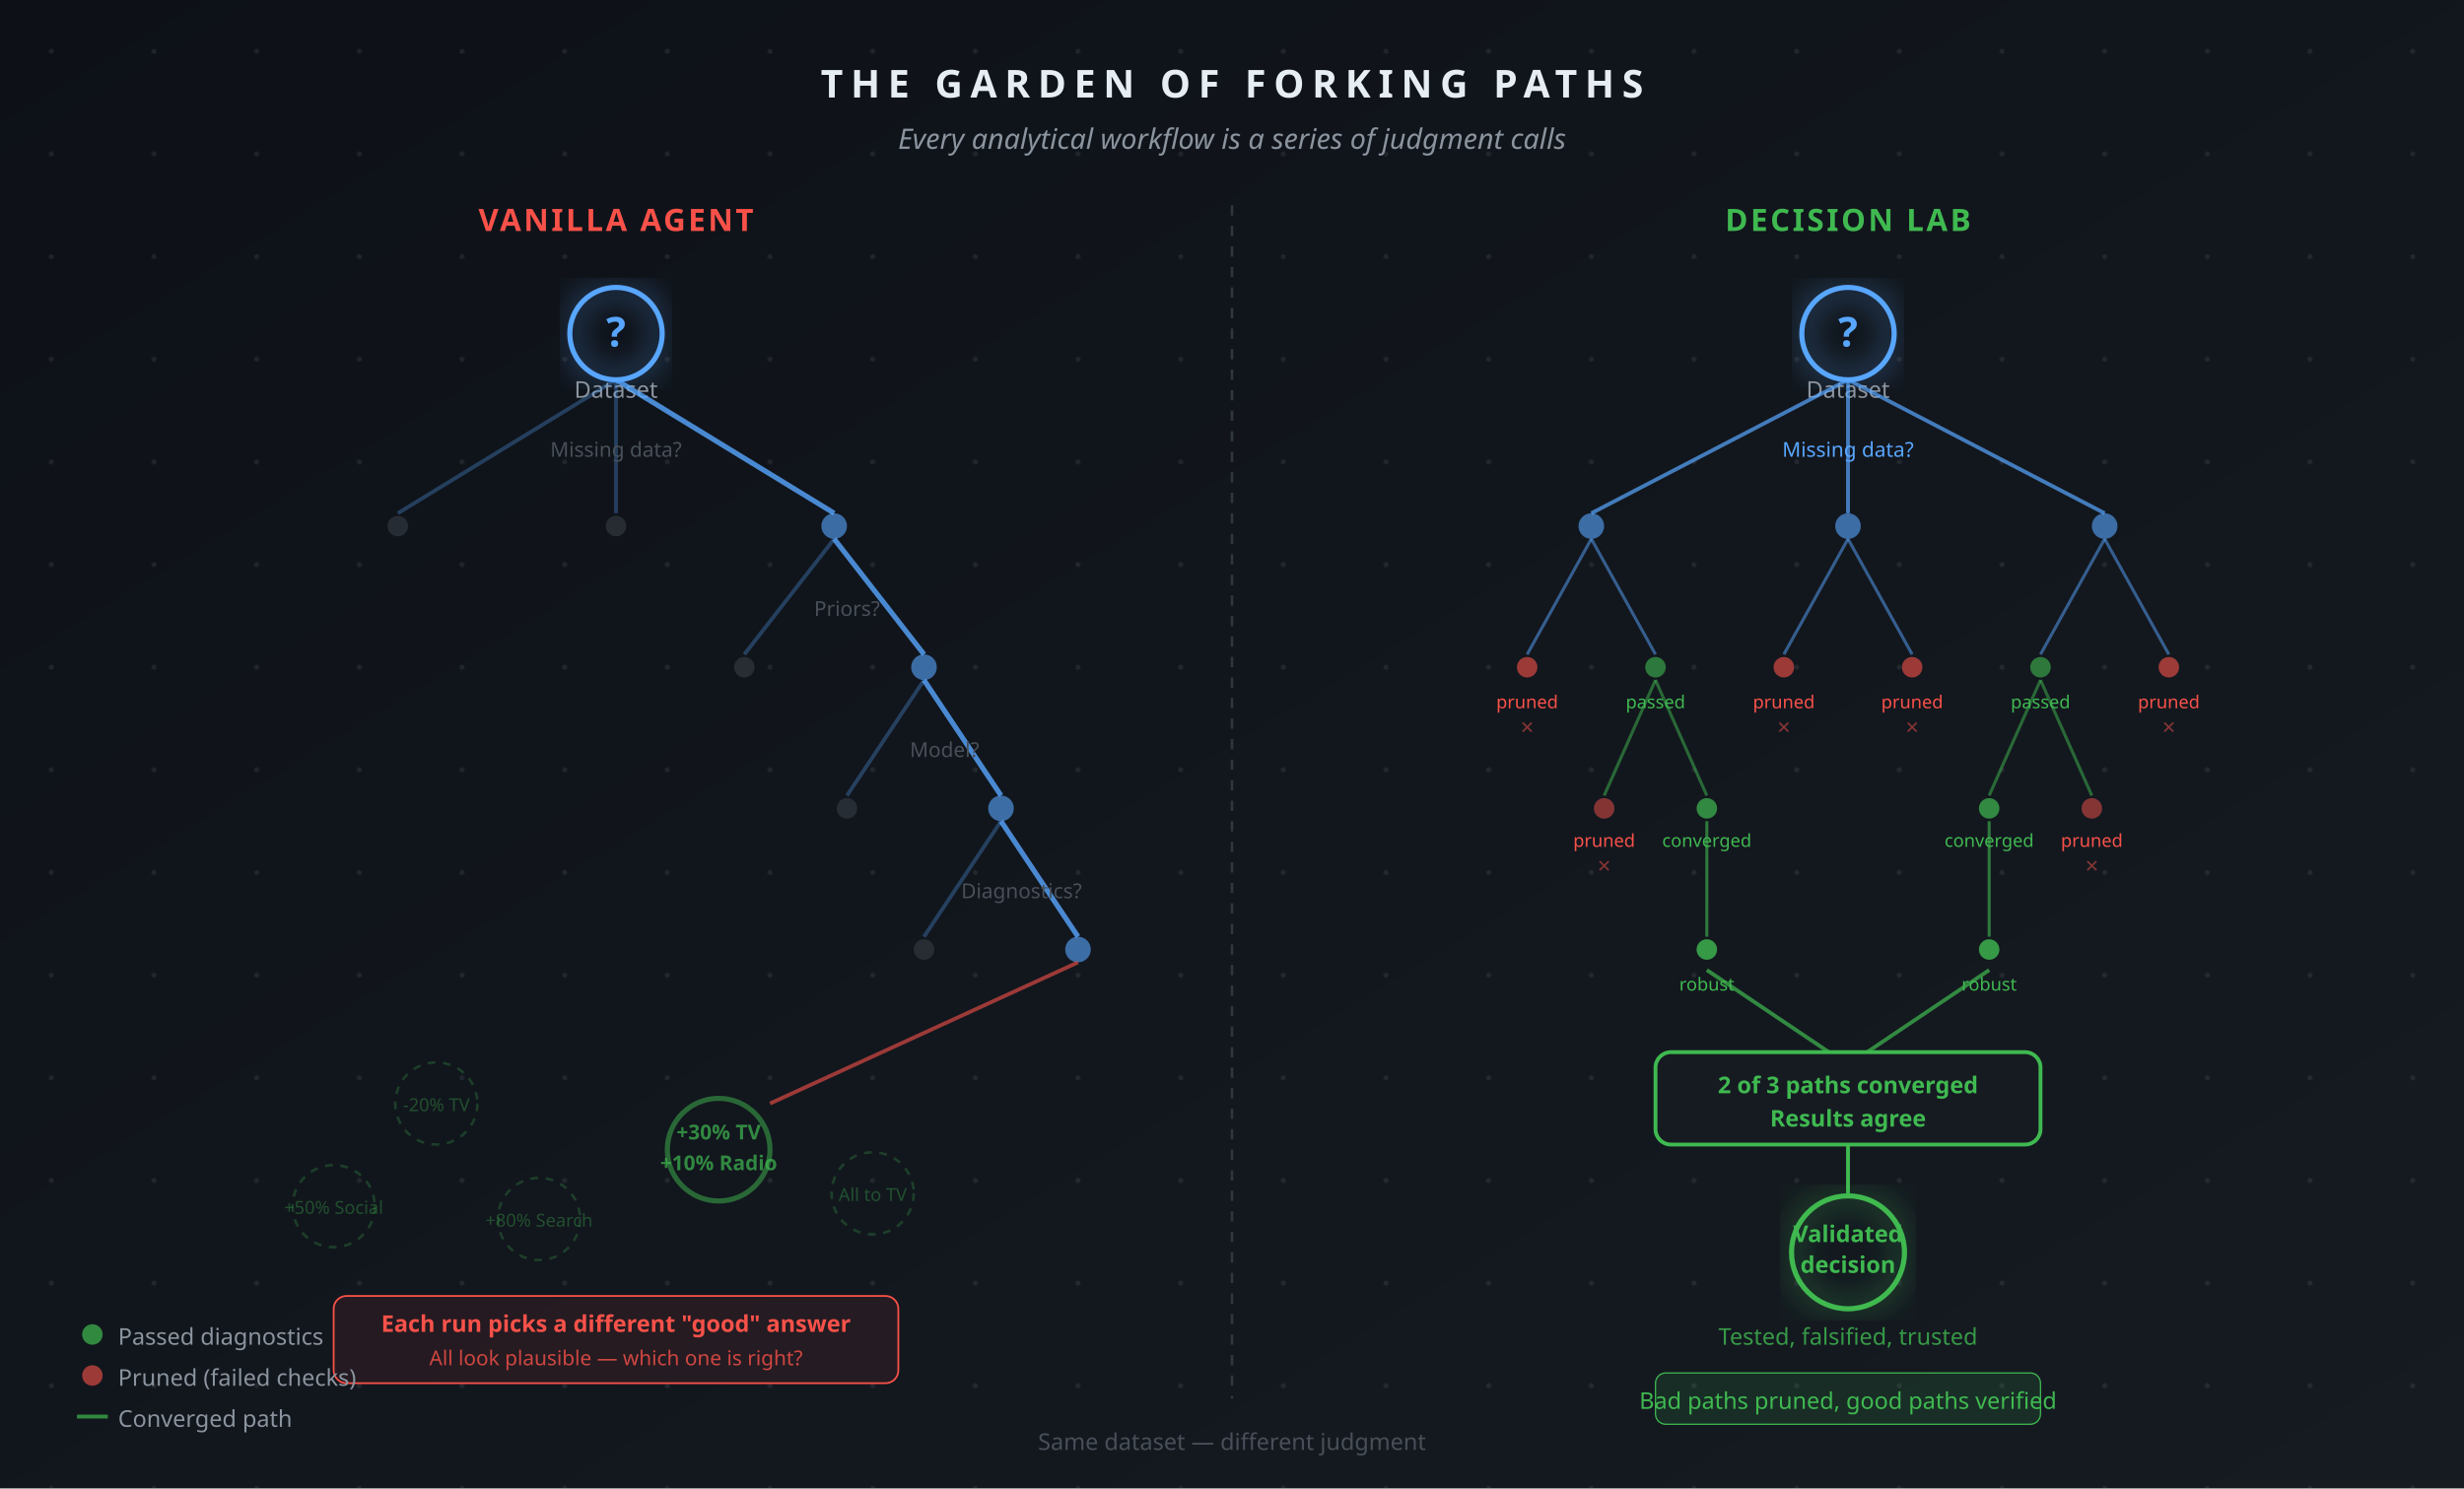
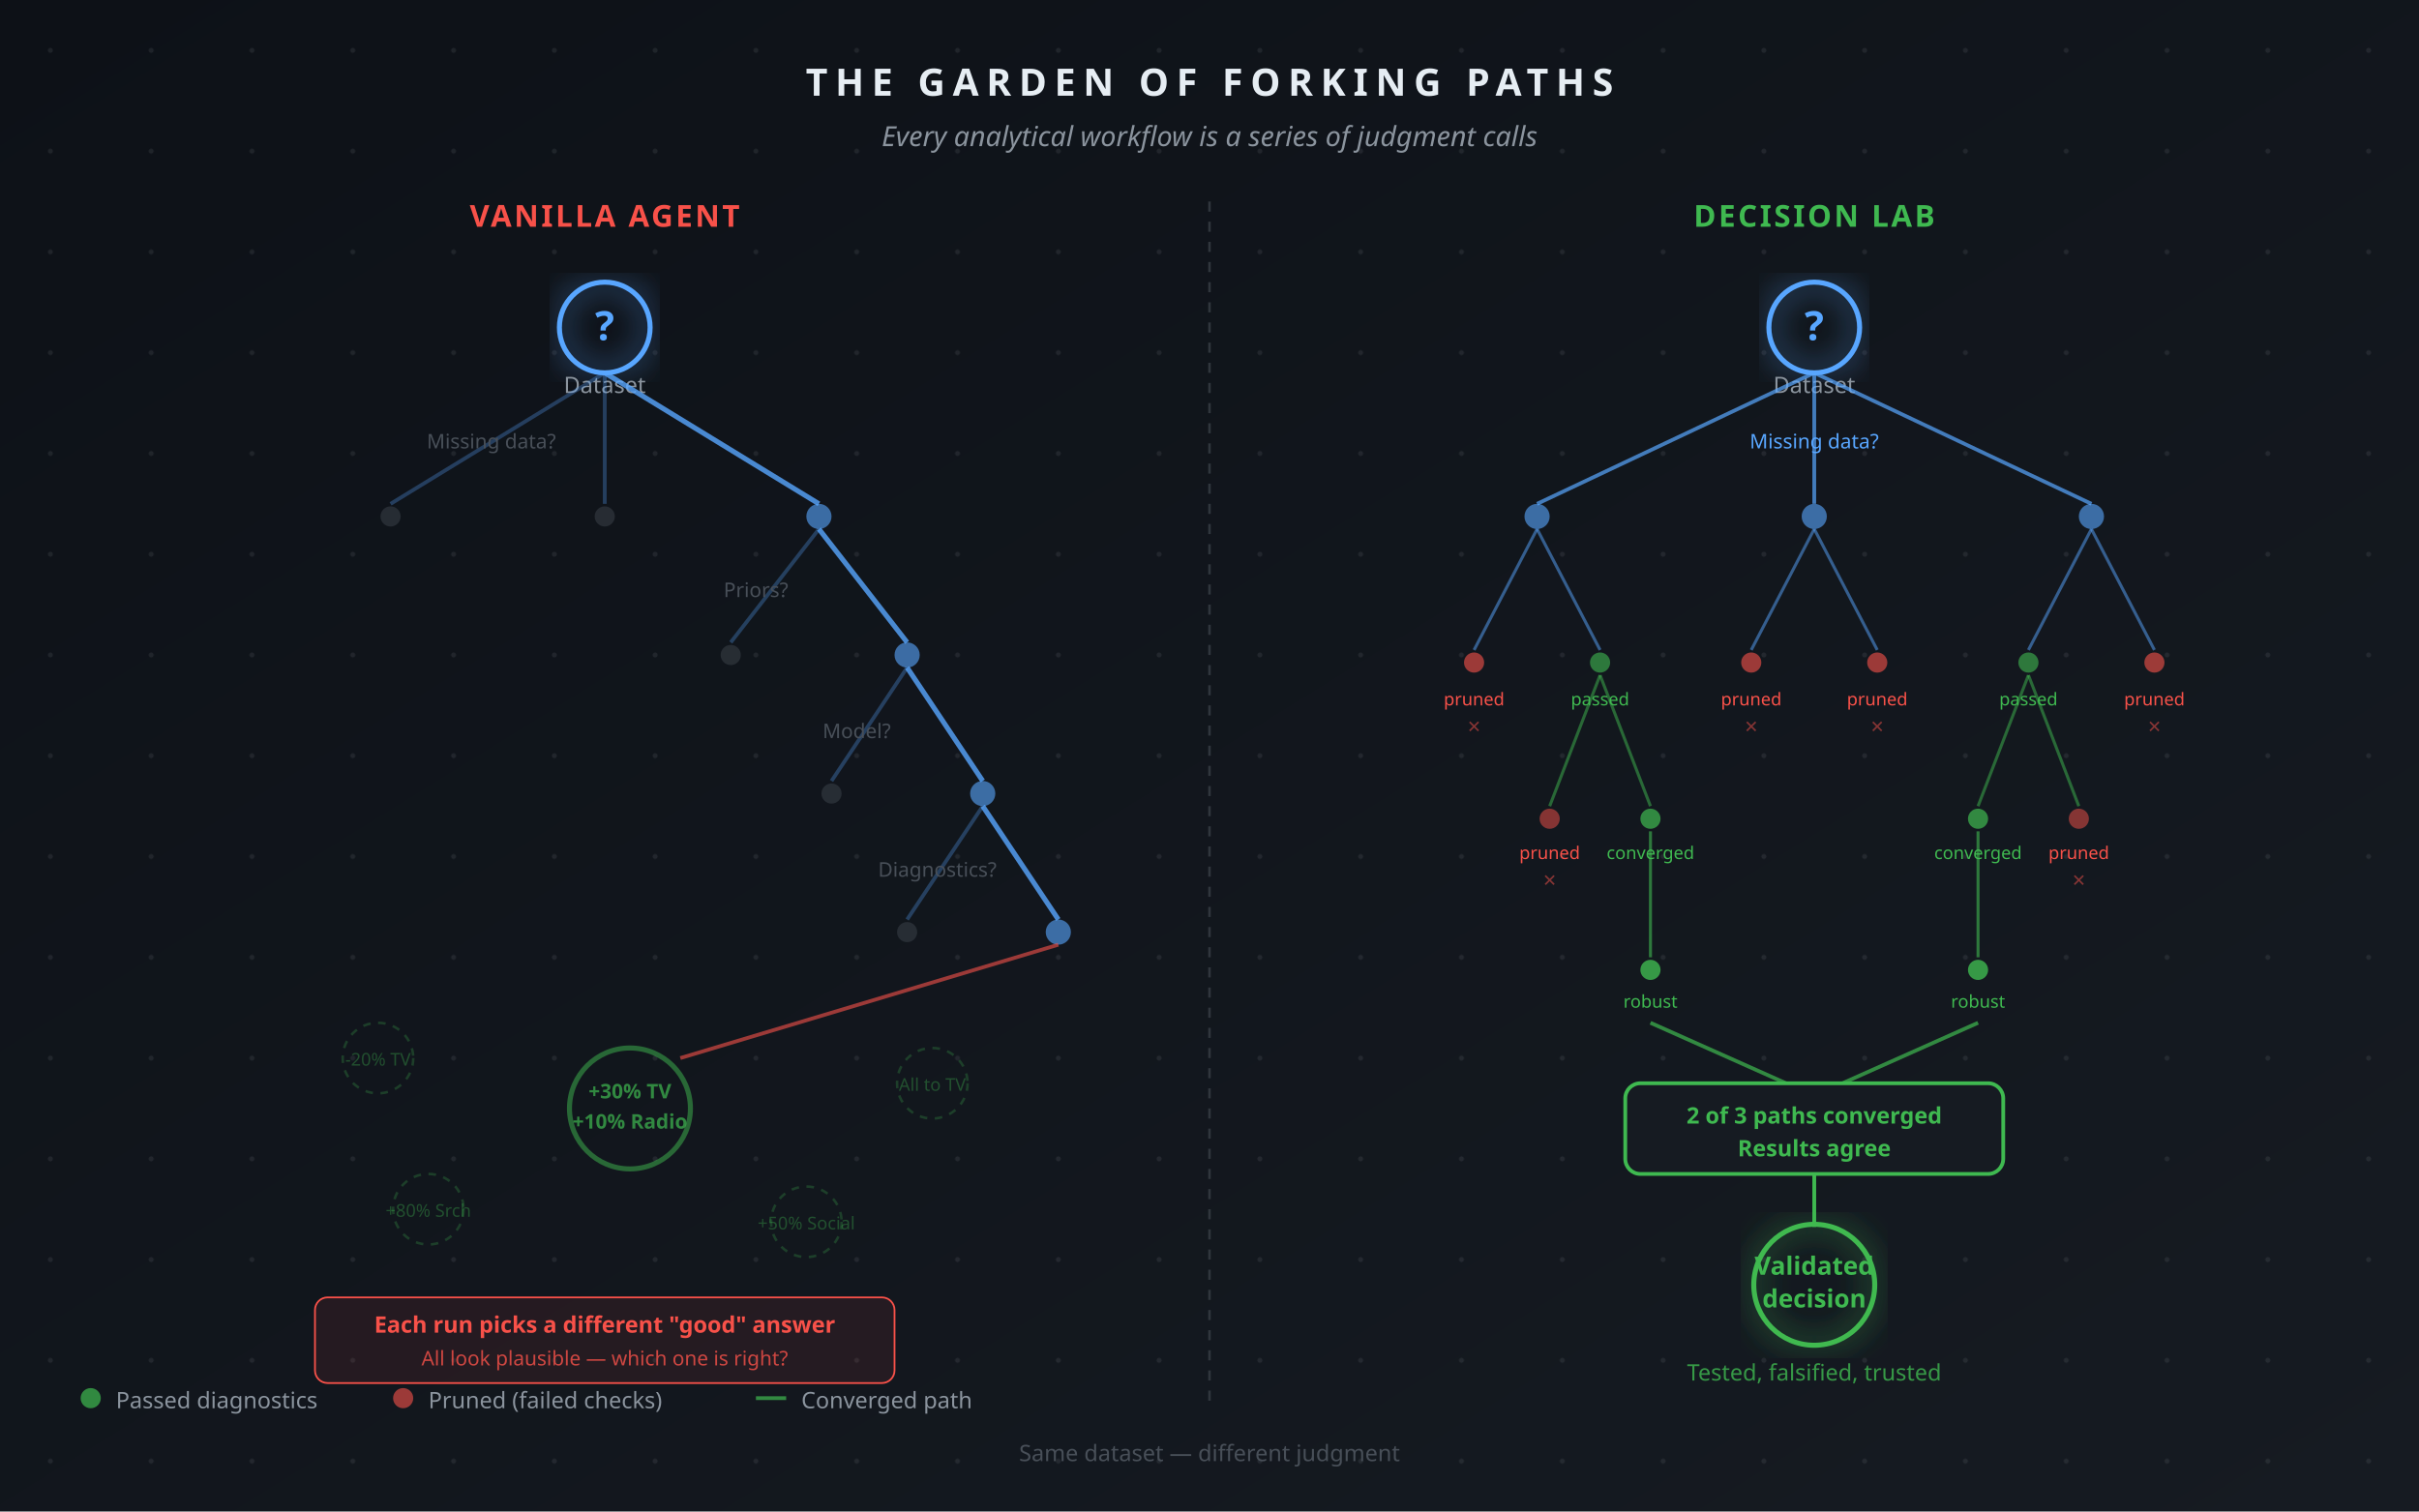
- <svg xmlns="http://www.w3.org/2000/svg" viewBox="0 0 960 580" font-family="'Segoe UI', system-ui, -apple-system, sans-serif">
+ <svg xmlns="http://www.w3.org/2000/svg" viewBox="0 0 960 600" font-family="'Segoe UI', system-ui, -apple-system, sans-serif">
  <defs>
    <linearGradient id="bg" x1="0" y1="0" x2="1" y2="1">
      <stop offset="0%" stop-color="#0d1117" />
      <stop offset="100%" stop-color="#161b22" />
    </linearGradient>
    <filter id="glowBlue">
      <feGaussianBlur stdDeviation="6" result="blur" />
      <feMerge>
        <feMergeNode in="blur" />
        <feMergeNode in="SourceGraphic" />
      </feMerge>
    </filter>
    <filter id="glowGreen">
      <feGaussianBlur stdDeviation="6" result="blur" />
      <feMerge>
        <feMergeNode in="blur" />
        <feMergeNode in="SourceGraphic" />
      </feMerge>
    </filter>
    <filter id="glowRed">
      <feGaussianBlur stdDeviation="5" result="blur" />
      <feMerge>
        <feMergeNode in="blur" />
        <feMergeNode in="SourceGraphic" />
      </feMerge>
    </filter>
  </defs>
-   <rect width="960" height="580" fill="url(#bg)" />
+   <rect width="960" height="600" fill="url(#bg)" />
  <g opacity="0.08">
    <pattern id="dots" x="0" y="0" width="40" height="40" patternUnits="userSpaceOnUse">
      <circle cx="20" cy="20" r="1" fill="#e6edf3" />
    </pattern>
-     <rect width="960" height="580" fill="url(#dots)" />
+     <rect width="960" height="600" fill="url(#dots)" />
  </g>
  <text x="480" y="38" text-anchor="middle" fill="#e6edf3" font-size="15" font-weight="600" letter-spacing="3">THE GARDEN OF FORKING PATHS</text>
  <text x="480" y="58" text-anchor="middle" fill="#8b949e" font-size="11" font-style="italic">Every analytical workflow is a series of judgment calls</text>
  <text x="240" y="90" text-anchor="middle" fill="#f85149" font-size="12" font-weight="600" letter-spacing="1">VANILLA AGENT</text>
  <circle cx="240" cy="130" r="18" fill="none" stroke="#58a6ff" stroke-width="2" filter="url(#glowBlue)" />
  <text x="240" y="135" text-anchor="middle" fill="#58a6ff" font-size="16" font-weight="700">?</text>
-   <text x="240" y="155" text-anchor="middle" fill="#8b949e" font-size="9">Dataset</text>
+   <text x="240" y="156" text-anchor="middle" fill="#8b949e" font-size="9">Dataset</text>
  <line x1="240" y1="148" x2="155" y2="200" stroke="#58a6ff" stroke-width="1.5" opacity="0.3" />
  <line x1="240" y1="148" x2="240" y2="200" stroke="#58a6ff" stroke-width="1.5" opacity="0.3" />
  <line x1="240" y1="148" x2="325" y2="200" stroke="#58a6ff" stroke-width="2" opacity="0.8" />
-   <text x="240" y="178" text-anchor="middle" fill="#484f58" font-size="8">Missing data?</text>
+   <text x="195" y="178" text-anchor="middle" fill="#484f58" font-size="8">Missing data?</text>
  <circle cx="155" cy="205" r="4" fill="#484f58" opacity="0.4" />
  <circle cx="240" cy="205" r="4" fill="#484f58" opacity="0.4" />
  <circle cx="325" cy="205" r="5" fill="#58a6ff" opacity="0.6" />
  <line x1="325" y1="210" x2="290" y2="255" stroke="#58a6ff" stroke-width="1.5" opacity="0.3" />
  <line x1="325" y1="210" x2="360" y2="255" stroke="#58a6ff" stroke-width="2" opacity="0.8" />
-   <text x="330" y="240" text-anchor="middle" fill="#484f58" font-size="8">Priors?</text>
+   <text x="300" y="237" text-anchor="middle" fill="#484f58" font-size="8">Priors?</text>
  <circle cx="290" cy="260" r="4" fill="#484f58" opacity="0.4" />
  <circle cx="360" cy="260" r="5" fill="#58a6ff" opacity="0.6" />
  <line x1="360" y1="265" x2="330" y2="310" stroke="#58a6ff" stroke-width="1.5" opacity="0.3" />
  <line x1="360" y1="265" x2="390" y2="310" stroke="#58a6ff" stroke-width="2" opacity="0.8" />
-   <text x="368" y="295" text-anchor="middle" fill="#484f58" font-size="8">Model?</text>
+   <text x="340" y="293" text-anchor="middle" fill="#484f58" font-size="8">Model?</text>
  <circle cx="330" cy="315" r="4" fill="#484f58" opacity="0.4" />
  <circle cx="390" cy="315" r="5" fill="#58a6ff" opacity="0.6" />
  <line x1="390" y1="320" x2="360" y2="365" stroke="#58a6ff" stroke-width="1.5" opacity="0.3" />
  <line x1="390" y1="320" x2="420" y2="365" stroke="#58a6ff" stroke-width="2" opacity="0.8" />
-   <text x="398" y="350" text-anchor="middle" fill="#484f58" font-size="8">Diagnostics?</text>
+   <text x="372" y="348" text-anchor="middle" fill="#484f58" font-size="8">Diagnostics?</text>
  <circle cx="360" cy="370" r="4" fill="#484f58" opacity="0.4" />
  <circle cx="420" cy="370" r="5" fill="#58a6ff" opacity="0.6" />
-   <line x1="420" y1="375" x2="300" y2="430" stroke="#f85149" stroke-width="1.5" opacity="0.6" />
-   <circle cx="280" cy="448" r="20" fill="none" stroke="#3fb950" stroke-width="2" opacity="0.5" />
-   <text x="280" y="444" text-anchor="middle" fill="#3fb950" font-size="8" font-weight="600" opacity="0.7">+30% TV</text>
-   <text x="280" y="456" text-anchor="middle" fill="#3fb950" font-size="8" font-weight="600" opacity="0.7">+10% Radio</text>
-   <circle cx="170" cy="430" r="16" fill="none" stroke="#3fb950" stroke-width="1" opacity="0.25" stroke-dasharray="3,3" />
-   <text x="170" y="433" text-anchor="middle" fill="#3fb950" font-size="7" opacity="0.35">-20% TV</text>
-   <circle cx="210" cy="475" r="16" fill="none" stroke="#3fb950" stroke-width="1" opacity="0.25" stroke-dasharray="3,3" />
-   <text x="210" y="478" text-anchor="middle" fill="#3fb950" font-size="7" opacity="0.35">+80% Search</text>
-   <circle cx="340" cy="465" r="16" fill="none" stroke="#3fb950" stroke-width="1" opacity="0.25" stroke-dasharray="3,3" />
-   <text x="340" y="468" text-anchor="middle" fill="#3fb950" font-size="7" opacity="0.35">All to TV</text>
-   <circle cx="130" cy="470" r="16" fill="none" stroke="#3fb950" stroke-width="1" opacity="0.25" stroke-dasharray="3,3" />
-   <text x="130" y="473" text-anchor="middle" fill="#3fb950" font-size="7" opacity="0.35">+50% Social</text>
-   <rect x="130" y="505" width="220" height="34" rx="5" fill="#f8514915" stroke="#f85149" stroke-width="0.7" />
-   <text x="240" y="519" text-anchor="middle" fill="#f85149" font-size="9" font-weight="600">Each run picks a different "good" answer</text>
-   <text x="240" y="532" text-anchor="middle" fill="#f85149" font-size="8" opacity="0.8">All look plausible — which one is right?</text>
-   <line x1="480" y1="80" x2="480" y2="545" stroke="#30363d" stroke-width="1" stroke-dasharray="4,4" />
-   <text x="480" y="565" text-anchor="middle" fill="#484f58" font-size="9">Same dataset — different judgment</text>
+   <line x1="420" y1="375" x2="270" y2="420" stroke="#f85149" stroke-width="1.5" opacity="0.6" />
+   <circle cx="250" cy="440" r="24" fill="none" stroke="#3fb950" stroke-width="2" opacity="0.5" />
+   <text x="250" y="436" text-anchor="middle" fill="#3fb950" font-size="8" font-weight="600" opacity="0.7">+30% TV</text>
+   <text x="250" y="448" text-anchor="middle" fill="#3fb950" font-size="8" font-weight="600" opacity="0.7">+10% Radio</text>
+   <circle cx="150" cy="420" r="14" fill="none" stroke="#3fb950" stroke-width="1" opacity="0.25" stroke-dasharray="3,3" />
+   <text x="150" y="423" text-anchor="middle" fill="#3fb950" font-size="7" opacity="0.35">-20% TV</text>
+   <circle cx="370" cy="430" r="14" fill="none" stroke="#3fb950" stroke-width="1" opacity="0.25" stroke-dasharray="3,3" />
+   <text x="370" y="433" text-anchor="middle" fill="#3fb950" font-size="7" opacity="0.35">All to TV</text>
+   <circle cx="170" cy="480" r="14" fill="none" stroke="#3fb950" stroke-width="1" opacity="0.25" stroke-dasharray="3,3" />
+   <text x="170" y="483" text-anchor="middle" fill="#3fb950" font-size="7" opacity="0.35">+80% Srch</text>
+   <circle cx="320" cy="485" r="14" fill="none" stroke="#3fb950" stroke-width="1" opacity="0.25" stroke-dasharray="3,3" />
+   <text x="320" y="488" text-anchor="middle" fill="#3fb950" font-size="7" opacity="0.35">+50% Social</text>
+   <rect x="125" y="515" width="230" height="34" rx="5" fill="#f8514915" stroke="#f85149" stroke-width="0.7" />
+   <text x="240" y="529" text-anchor="middle" fill="#f85149" font-size="9" font-weight="600">Each run picks a different "good" answer</text>
+   <text x="240" y="542" text-anchor="middle" fill="#f85149" font-size="8" opacity="0.8">All look plausible — which one is right?</text>
+   <line x1="480" y1="80" x2="480" y2="560" stroke="#30363d" stroke-width="1" stroke-dasharray="4,4" />
+   <text x="480" y="580" text-anchor="middle" fill="#484f58" font-size="9">Same dataset — different judgment</text>
  <text x="720" y="90" text-anchor="middle" fill="#3fb950" font-size="12" font-weight="600" letter-spacing="1">DECISION LAB</text>
  <circle cx="720" cy="130" r="18" fill="none" stroke="#58a6ff" stroke-width="2" filter="url(#glowBlue)" />
  <text x="720" y="135" text-anchor="middle" fill="#58a6ff" font-size="16" font-weight="700">?</text>
-   <text x="720" y="155" text-anchor="middle" fill="#8b949e" font-size="9">Dataset</text>
-   <line x1="720" y1="148" x2="620" y2="200" stroke="#58a6ff" stroke-width="1.5" opacity="0.7" />
+   <text x="720" y="156" text-anchor="middle" fill="#8b949e" font-size="9">Dataset</text>
+   <line x1="720" y1="148" x2="610" y2="200" stroke="#58a6ff" stroke-width="1.5" opacity="0.7" />
  <line x1="720" y1="148" x2="720" y2="200" stroke="#58a6ff" stroke-width="1.5" opacity="0.7" />
-   <line x1="720" y1="148" x2="820" y2="200" stroke="#58a6ff" stroke-width="1.5" opacity="0.7" />
+   <line x1="720" y1="148" x2="830" y2="200" stroke="#58a6ff" stroke-width="1.5" opacity="0.7" />
  <text x="720" y="178" text-anchor="middle" fill="#58a6ff" font-size="8">Missing data?</text>
-   <circle cx="620" cy="205" r="5" fill="#58a6ff" opacity="0.6" />
+   <circle cx="610" cy="205" r="5" fill="#58a6ff" opacity="0.6" />
  <circle cx="720" cy="205" r="5" fill="#58a6ff" opacity="0.6" />
-   <circle cx="820" cy="205" r="5" fill="#58a6ff" opacity="0.6" />
-   <line x1="620" y1="210" x2="595" y2="255" stroke="#58a6ff" stroke-width="1.2" opacity="0.5" />
-   <line x1="620" y1="210" x2="645" y2="255" stroke="#58a6ff" stroke-width="1.2" opacity="0.5" />
-   <circle cx="595" cy="260" r="4" fill="#f85149" opacity="0.6" />
-   <circle cx="645" cy="260" r="4" fill="#3fb950" opacity="0.6" />
-   <text x="595" y="276" text-anchor="middle" fill="#f85149" font-size="7">pruned</text>
-   <text x="645" y="276" text-anchor="middle" fill="#3fb950" font-size="7">passed</text>
-   <line x1="720" y1="210" x2="695" y2="255" stroke="#58a6ff" stroke-width="1.2" opacity="0.5" />
-   <line x1="720" y1="210" x2="745" y2="255" stroke="#58a6ff" stroke-width="1.2" opacity="0.5" />
-   <circle cx="695" cy="260" r="4" fill="#f85149" opacity="0.6" />
-   <circle cx="745" cy="260" r="4" fill="#f85149" opacity="0.6" />
-   <text x="695" y="276" text-anchor="middle" fill="#f85149" font-size="7">pruned</text>
-   <text x="745" y="276" text-anchor="middle" fill="#f85149" font-size="7">pruned</text>
-   <line x1="820" y1="210" x2="795" y2="255" stroke="#58a6ff" stroke-width="1.2" opacity="0.5" />
-   <line x1="820" y1="210" x2="845" y2="255" stroke="#58a6ff" stroke-width="1.2" opacity="0.5" />
-   <circle cx="795" cy="260" r="4" fill="#3fb950" opacity="0.6" />
-   <circle cx="845" cy="260" r="4" fill="#f85149" opacity="0.6" />
-   <text x="795" y="276" text-anchor="middle" fill="#3fb950" font-size="7">passed</text>
-   <text x="845" y="276" text-anchor="middle" fill="#f85149" font-size="7">pruned</text>
-   <g opacity="0.5">
-     <text x="595" y="286" text-anchor="middle" fill="#f85149" font-size="8">✗</text>
-     <text x="695" y="286" text-anchor="middle" fill="#f85149" font-size="8">✗</text>
-     <text x="745" y="286" text-anchor="middle" fill="#f85149" font-size="8">✗</text>
-     <text x="845" y="286" text-anchor="middle" fill="#f85149" font-size="8">✗</text>
-   </g>
-   <line x1="645" y1="265" x2="625" y2="310" stroke="#3fb950" stroke-width="1.2" opacity="0.5" />
-   <line x1="645" y1="265" x2="665" y2="310" stroke="#3fb950" stroke-width="1.2" opacity="0.5" />
-   <circle cx="625" cy="315" r="4" fill="#f85149" opacity="0.5" />
-   <circle cx="665" cy="315" r="4" fill="#3fb950" opacity="0.7" />
-   <text x="625" y="330" text-anchor="middle" fill="#f85149" font-size="7">pruned</text>
-   <text x="665" y="330" text-anchor="middle" fill="#3fb950" font-size="7">converged</text>
-   <text x="625" y="340" text-anchor="middle" fill="#f85149" font-size="8" opacity="0.5">✗</text>
-   <line x1="795" y1="265" x2="775" y2="310" stroke="#3fb950" stroke-width="1.2" opacity="0.5" />
-   <line x1="795" y1="265" x2="815" y2="310" stroke="#3fb950" stroke-width="1.2" opacity="0.5" />
-   <circle cx="775" cy="315" r="4" fill="#3fb950" opacity="0.7" />
-   <circle cx="815" cy="315" r="4" fill="#f85149" opacity="0.5" />
-   <text x="775" y="330" text-anchor="middle" fill="#3fb950" font-size="7">converged</text>
-   <text x="815" y="330" text-anchor="middle" fill="#f85149" font-size="7">pruned</text>
-   <text x="815" y="340" text-anchor="middle" fill="#f85149" font-size="8" opacity="0.5">✗</text>
-   <line x1="665" y1="320" x2="665" y2="365" stroke="#3fb950" stroke-width="1.2" opacity="0.6" />
-   <line x1="775" y1="320" x2="775" y2="365" stroke="#3fb950" stroke-width="1.2" opacity="0.6" />
-   <circle cx="665" cy="370" r="4" fill="#3fb950" opacity="0.8" />
-   <circle cx="775" cy="370" r="4" fill="#3fb950" opacity="0.8" />
-   <text x="665" y="386" text-anchor="middle" fill="#3fb950" font-size="7">robust</text>
-   <text x="775" y="386" text-anchor="middle" fill="#3fb950" font-size="7">robust</text>
-   <line x1="665" y1="378" x2="720" y2="415" stroke="#3fb950" stroke-width="1.5" opacity="0.7" />
-   <line x1="775" y1="378" x2="720" y2="415" stroke="#3fb950" stroke-width="1.5" opacity="0.7" />
-   <rect x="645" y="410" width="150" height="36" rx="6" fill="#161b22" stroke="#3fb950" stroke-width="1.5" />
-   <text x="720" y="426" text-anchor="middle" fill="#3fb950" font-size="9" font-weight="600">2 of 3 paths converged</text>
-   <text x="720" y="439" text-anchor="middle" fill="#3fb950" font-size="9" font-weight="600">Results agree</text>
-   <line x1="720" y1="446" x2="720" y2="465" stroke="#3fb950" stroke-width="1.5" />
-   <circle cx="720" cy="488" r="22" fill="none" stroke="#3fb950" stroke-width="2" filter="url(#glowGreen)" />
-   <text x="720" y="484" text-anchor="middle" fill="#3fb950" font-size="9" font-weight="700">Validated</text>
-   <text x="720" y="496" text-anchor="middle" fill="#3fb950" font-size="9" font-weight="700">decision</text>
-   <text x="720" y="524" text-anchor="middle" fill="#3fb950" font-size="9" opacity="0.8">Tested, falsified, trusted</text>
-   <rect x="645" y="535" width="150" height="20" rx="4" fill="#3fb95020" stroke="#3fb950" stroke-width="0.5" />
-   <text x="720" y="549" text-anchor="middle" fill="#3fb950" font-size="9">Bad paths pruned, good paths verified</text>
-   <g transform="translate(30, 520)">
+   <circle cx="830" cy="205" r="5" fill="#58a6ff" opacity="0.6" />
+   <line x1="610" y1="210" x2="585" y2="258" stroke="#58a6ff" stroke-width="1.2" opacity="0.5" />
+   <line x1="610" y1="210" x2="635" y2="258" stroke="#58a6ff" stroke-width="1.2" opacity="0.5" />
+   <circle cx="585" cy="263" r="4" fill="#f85149" opacity="0.6" />
+   <circle cx="635" cy="263" r="4" fill="#3fb950" opacity="0.6" />
+   <text x="585" y="280" text-anchor="middle" fill="#f85149" font-size="7">pruned</text>
+   <text x="635" y="280" text-anchor="middle" fill="#3fb950" font-size="7">passed</text>
+   <text x="585" y="291" text-anchor="middle" fill="#f85149" font-size="8" opacity="0.5">✗</text>
+   <line x1="720" y1="210" x2="695" y2="258" stroke="#58a6ff" stroke-width="1.2" opacity="0.5" />
+   <line x1="720" y1="210" x2="745" y2="258" stroke="#58a6ff" stroke-width="1.2" opacity="0.5" />
+   <circle cx="695" cy="263" r="4" fill="#f85149" opacity="0.6" />
+   <circle cx="745" cy="263" r="4" fill="#f85149" opacity="0.6" />
+   <text x="695" y="280" text-anchor="middle" fill="#f85149" font-size="7">pruned</text>
+   <text x="745" y="280" text-anchor="middle" fill="#f85149" font-size="7">pruned</text>
+   <text x="695" y="291" text-anchor="middle" fill="#f85149" font-size="8" opacity="0.5">✗</text>
+   <text x="745" y="291" text-anchor="middle" fill="#f85149" font-size="8" opacity="0.5">✗</text>
+   <line x1="830" y1="210" x2="805" y2="258" stroke="#58a6ff" stroke-width="1.2" opacity="0.5" />
+   <line x1="830" y1="210" x2="855" y2="258" stroke="#58a6ff" stroke-width="1.2" opacity="0.5" />
+   <circle cx="805" cy="263" r="4" fill="#3fb950" opacity="0.6" />
+   <circle cx="855" cy="263" r="4" fill="#f85149" opacity="0.6" />
+   <text x="805" y="280" text-anchor="middle" fill="#3fb950" font-size="7">passed</text>
+   <text x="855" y="280" text-anchor="middle" fill="#f85149" font-size="7">pruned</text>
+   <text x="855" y="291" text-anchor="middle" fill="#f85149" font-size="8" opacity="0.5">✗</text>
+   <line x1="635" y1="268" x2="615" y2="320" stroke="#3fb950" stroke-width="1.2" opacity="0.5" />
+   <line x1="635" y1="268" x2="655" y2="320" stroke="#3fb950" stroke-width="1.2" opacity="0.5" />
+   <circle cx="615" cy="325" r="4" fill="#f85149" opacity="0.5" />
+   <circle cx="655" cy="325" r="4" fill="#3fb950" opacity="0.7" />
+   <text x="615" y="341" text-anchor="middle" fill="#f85149" font-size="7">pruned</text>
+   <text x="655" y="341" text-anchor="middle" fill="#3fb950" font-size="7">converged</text>
+   <text x="615" y="352" text-anchor="middle" fill="#f85149" font-size="8" opacity="0.5">✗</text>
+   <line x1="805" y1="268" x2="785" y2="320" stroke="#3fb950" stroke-width="1.2" opacity="0.5" />
+   <line x1="805" y1="268" x2="825" y2="320" stroke="#3fb950" stroke-width="1.2" opacity="0.5" />
+   <circle cx="785" cy="325" r="4" fill="#3fb950" opacity="0.7" />
+   <circle cx="825" cy="325" r="4" fill="#f85149" opacity="0.5" />
+   <text x="785" y="341" text-anchor="middle" fill="#3fb950" font-size="7">converged</text>
+   <text x="825" y="341" text-anchor="middle" fill="#f85149" font-size="7">pruned</text>
+   <text x="825" y="352" text-anchor="middle" fill="#f85149" font-size="8" opacity="0.5">✗</text>
+   <line x1="655" y1="330" x2="655" y2="380" stroke="#3fb950" stroke-width="1.2" opacity="0.6" />
+   <line x1="785" y1="330" x2="785" y2="380" stroke="#3fb950" stroke-width="1.2" opacity="0.6" />
+   <circle cx="655" cy="385" r="4" fill="#3fb950" opacity="0.8" />
+   <circle cx="785" cy="385" r="4" fill="#3fb950" opacity="0.8" />
+   <text x="655" y="400" text-anchor="middle" fill="#3fb950" font-size="7">robust</text>
+   <text x="785" y="400" text-anchor="middle" fill="#3fb950" font-size="7">robust</text>
+   <line x1="655" y1="406" x2="720" y2="435" stroke="#3fb950" stroke-width="1.5" opacity="0.7" />
+   <line x1="785" y1="406" x2="720" y2="435" stroke="#3fb950" stroke-width="1.5" opacity="0.7" />
+   <rect x="645" y="430" width="150" height="36" rx="6" fill="#161b22" stroke="#3fb950" stroke-width="1.5" />
+   <text x="720" y="446" text-anchor="middle" fill="#3fb950" font-size="9" font-weight="600">2 of 3 paths converged</text>
+   <text x="720" y="459" text-anchor="middle" fill="#3fb950" font-size="9" font-weight="600">Results agree</text>
+   <line x1="720" y1="466" x2="720" y2="487" stroke="#3fb950" stroke-width="1.5" />
+   <circle cx="720" cy="510" r="24" fill="none" stroke="#3fb950" stroke-width="2" filter="url(#glowGreen)" />
+   <text x="720" y="506" text-anchor="middle" fill="#3fb950" font-size="10" font-weight="700">Validated</text>
+   <text x="720" y="519" text-anchor="middle" fill="#3fb950" font-size="10" font-weight="700">decision</text>
+   <text x="720" y="548" text-anchor="middle" fill="#3fb950" font-size="9" opacity="0.8">Tested, falsified, trusted</text>
+   <g transform="translate(30, 555)">
    <circle cx="6" cy="0" r="4" fill="#3fb950" opacity="0.7" />
    <text x="16" y="4" fill="#8b949e" font-size="9">Passed diagnostics</text>
-     <circle cx="6" cy="16" r="4" fill="#f85149" opacity="0.6" />
-     <text x="16" y="20" fill="#8b949e" font-size="9">Pruned (failed checks)</text>
-     <line x1="0" y1="32" x2="12" y2="32" stroke="#3fb950" stroke-width="1.5" opacity="0.7" />
-     <text x="16" y="36" fill="#8b949e" font-size="9">Converged path</text>
+     <circle cx="130" cy="0" r="4" fill="#f85149" opacity="0.6" />
+     <text x="140" y="4" fill="#8b949e" font-size="9">Pruned (failed checks)</text>
+     <line x1="270" y1="0" x2="282" y2="0" stroke="#3fb950" stroke-width="1.5" opacity="0.7" />
+     <text x="288" y="4" fill="#8b949e" font-size="9">Converged path</text>
  </g>
</svg>
